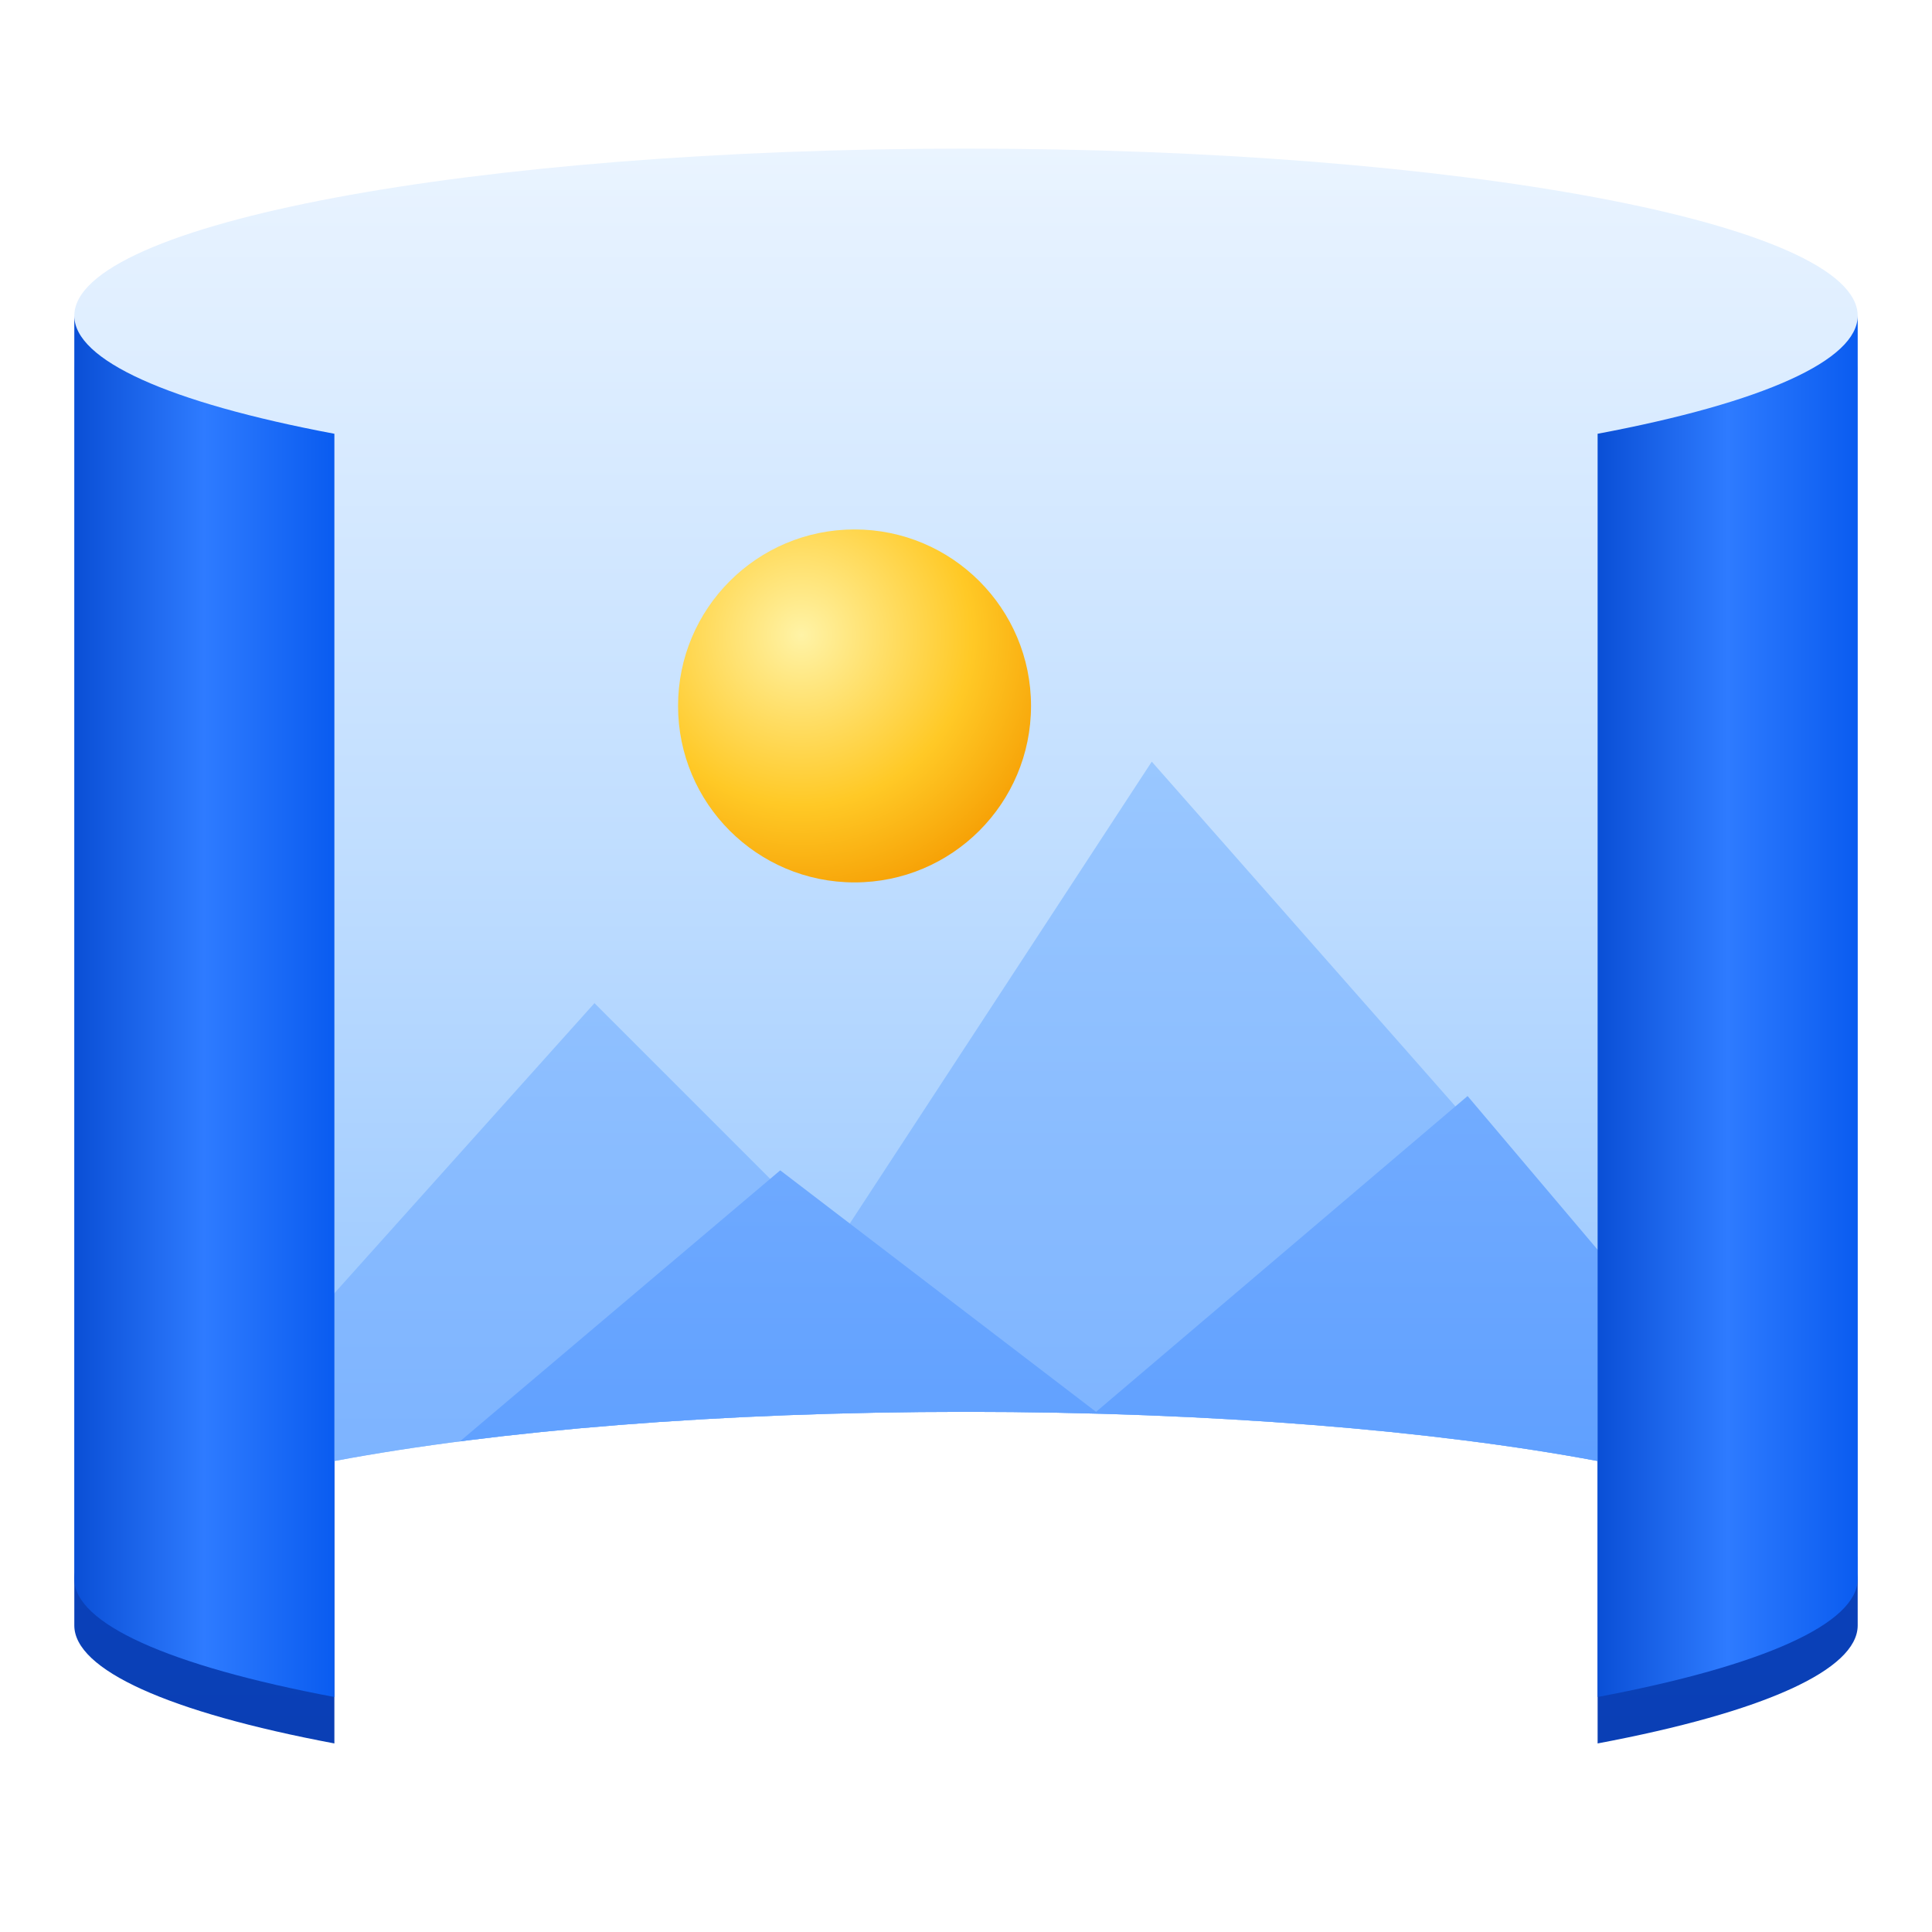
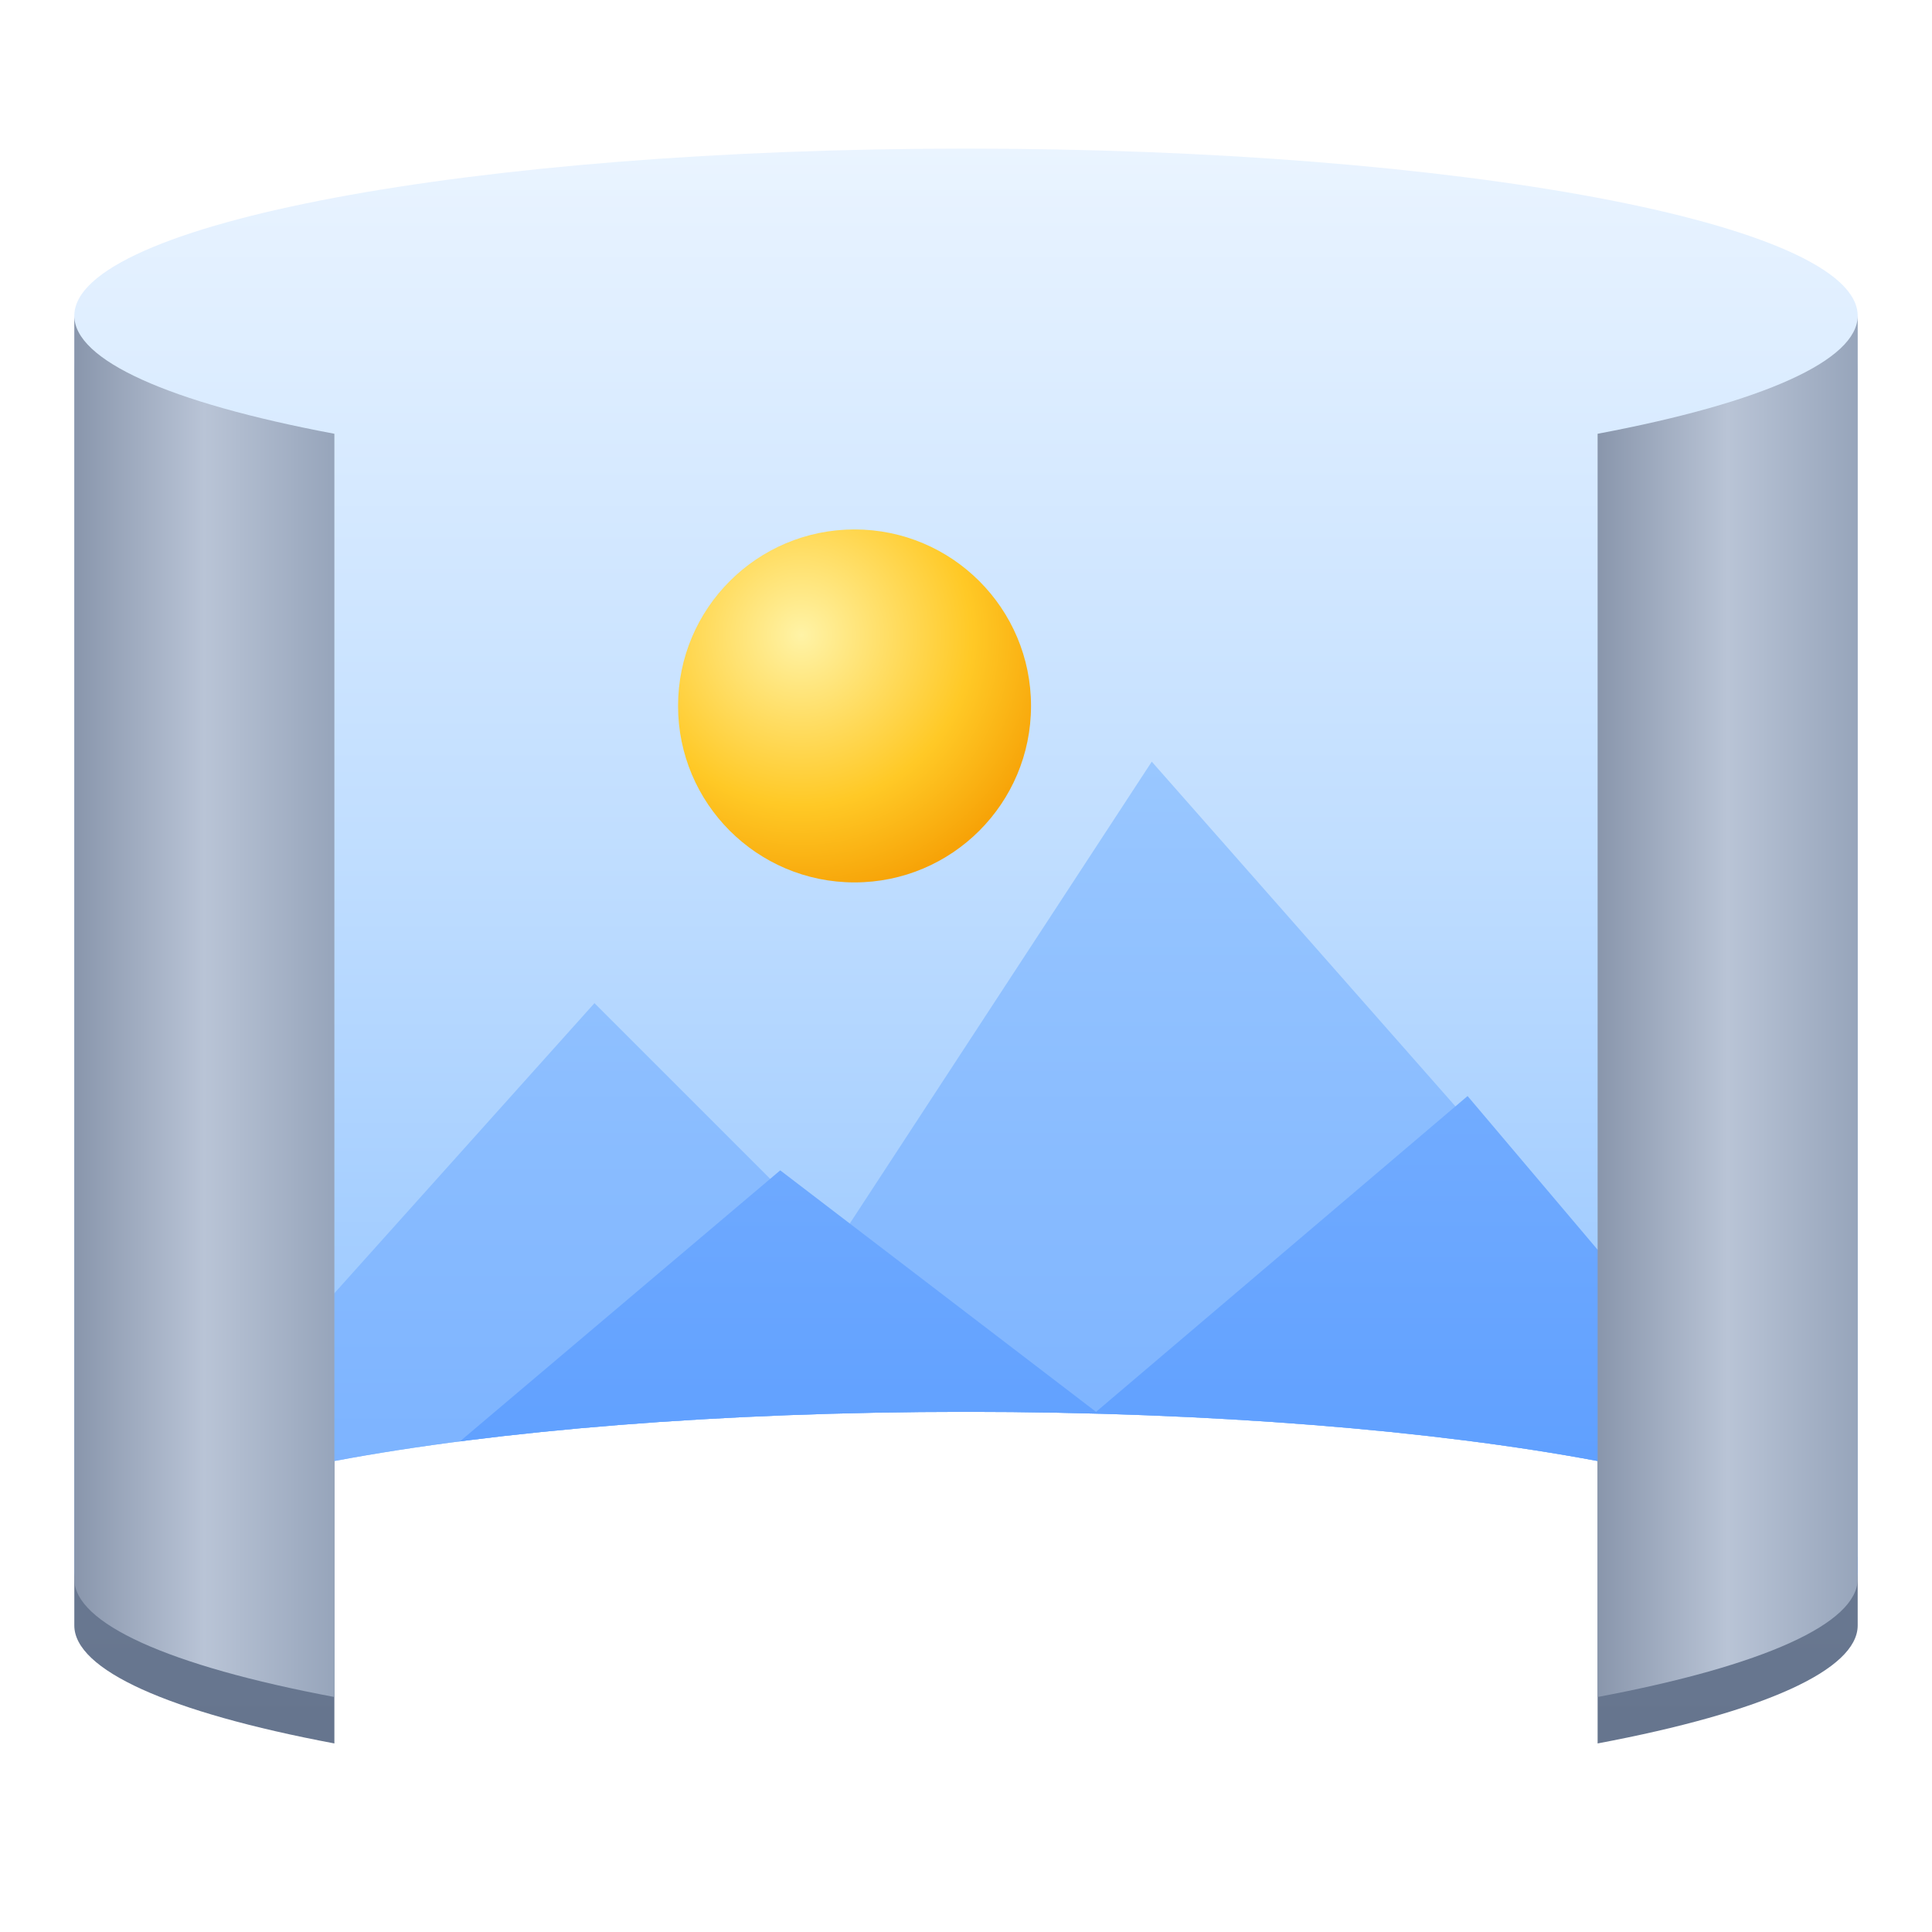
<svg xmlns="http://www.w3.org/2000/svg" viewBox="24 26 208 208" fill="none">
  <defs>
    <linearGradient id="panel" x1="0" y1="0" x2="1" y2="0">
-       <stop offset="0" stop-color="#0A4FD6" />
-       <stop offset="0.5" stop-color="#2E7BFF" />
-       <stop offset="1" stop-color="#0A5CF0" />
+       <stop offset="0" stop-color="#8996AC" />
+       <stop offset="0.5" stop-color="#B9C4D6" />
+       <stop offset="1" stop-color="#97A5BB" />
    </linearGradient>
    <linearGradient id="panelTebing" x1="0" y1="0" x2="0" y2="1">
-       <stop offset="0" stop-color="#0A4FD6" />
-       <stop offset="1" stop-color="#0A3FB5" />
+       <stop offset="0" stop-color="#7D8BA3" />
+       <stop offset="1" stop-color="#66758E" />
    </linearGradient>
    <linearGradient id="langit" gradientUnits="userSpaceOnUse" x1="0" y1="42" x2="0" y2="196">
      <stop offset="0" stop-color="#EAF4FF" />
      <stop offset="0.5" stop-color="#BFDDFF" />
      <stop offset="1" stop-color="#8CC0FF" />
    </linearGradient>
    <linearGradient id="gunungBelakang" gradientUnits="userSpaceOnUse" x1="0" y1="100" x2="0" y2="196">
      <stop offset="0" stop-color="#9CC9FF" />
      <stop offset="1" stop-color="#78B0FF" />
    </linearGradient>
    <linearGradient id="gunungDepan" gradientUnits="userSpaceOnUse" x1="0" y1="130" x2="0" y2="196">
      <stop offset="0" stop-color="#78B0FF" />
      <stop offset="1" stop-color="#5A9CFF" />
    </linearGradient>
    <radialGradient id="matahari" cx="0.35" cy="0.3" r="0.8">
      <stop offset="0" stop-color="#FFF3A6" />
      <stop offset="0.6" stop-color="#FFC926" />
      <stop offset="1" stop-color="#F59A00" />
    </radialGradient>
    <clipPath id="dinding">
      <path d="M32 60 A96 18 0 0 0 224 60 L224 196 A96 18 0 0 0 32 196 Z" />
    </clipPath>
  </defs>
  <path d="M32 60 A96 18 0 0 0 60 72.7 L60 208.7 A96 18 0 0 1 32 196 Z" fill="url(#panelTebing)" transform="translate(0 5)" />
  <path d="M224 60 A96 18 0 0 1 196 72.7 L196 208.7 A96 18 0 0 0 224 196 Z" fill="url(#panelTebing)" transform="translate(0 5)" />
  <path d="M32 60 A96 18 0 0 1 224 60 L224 196 A96 18 0 0 0 32 196 Z" fill="url(#langit)" />
  <g clip-path="url(#dinding)">
    <circle cx="116" cy="102" r="19" fill="url(#matahari)" />
    <path d="M36 192 L88 134 L114 160 L148 108 L222 192 Z" fill="url(#gunungBelakang)" />
    <path d="M56 196 L108 152 L142 178 L182 144 L226 196 Z" fill="url(#gunungDepan)" />
  </g>
  <path d="M32 60 A96 18 0 0 0 60 72.7 L60 208.7 A96 18 0 0 1 32 196 Z" fill="url(#panel)" />
  <path d="M224 60 A96 18 0 0 1 196 72.7 L196 208.7 A96 18 0 0 0 224 196 Z" fill="url(#panel)" />
</svg>
